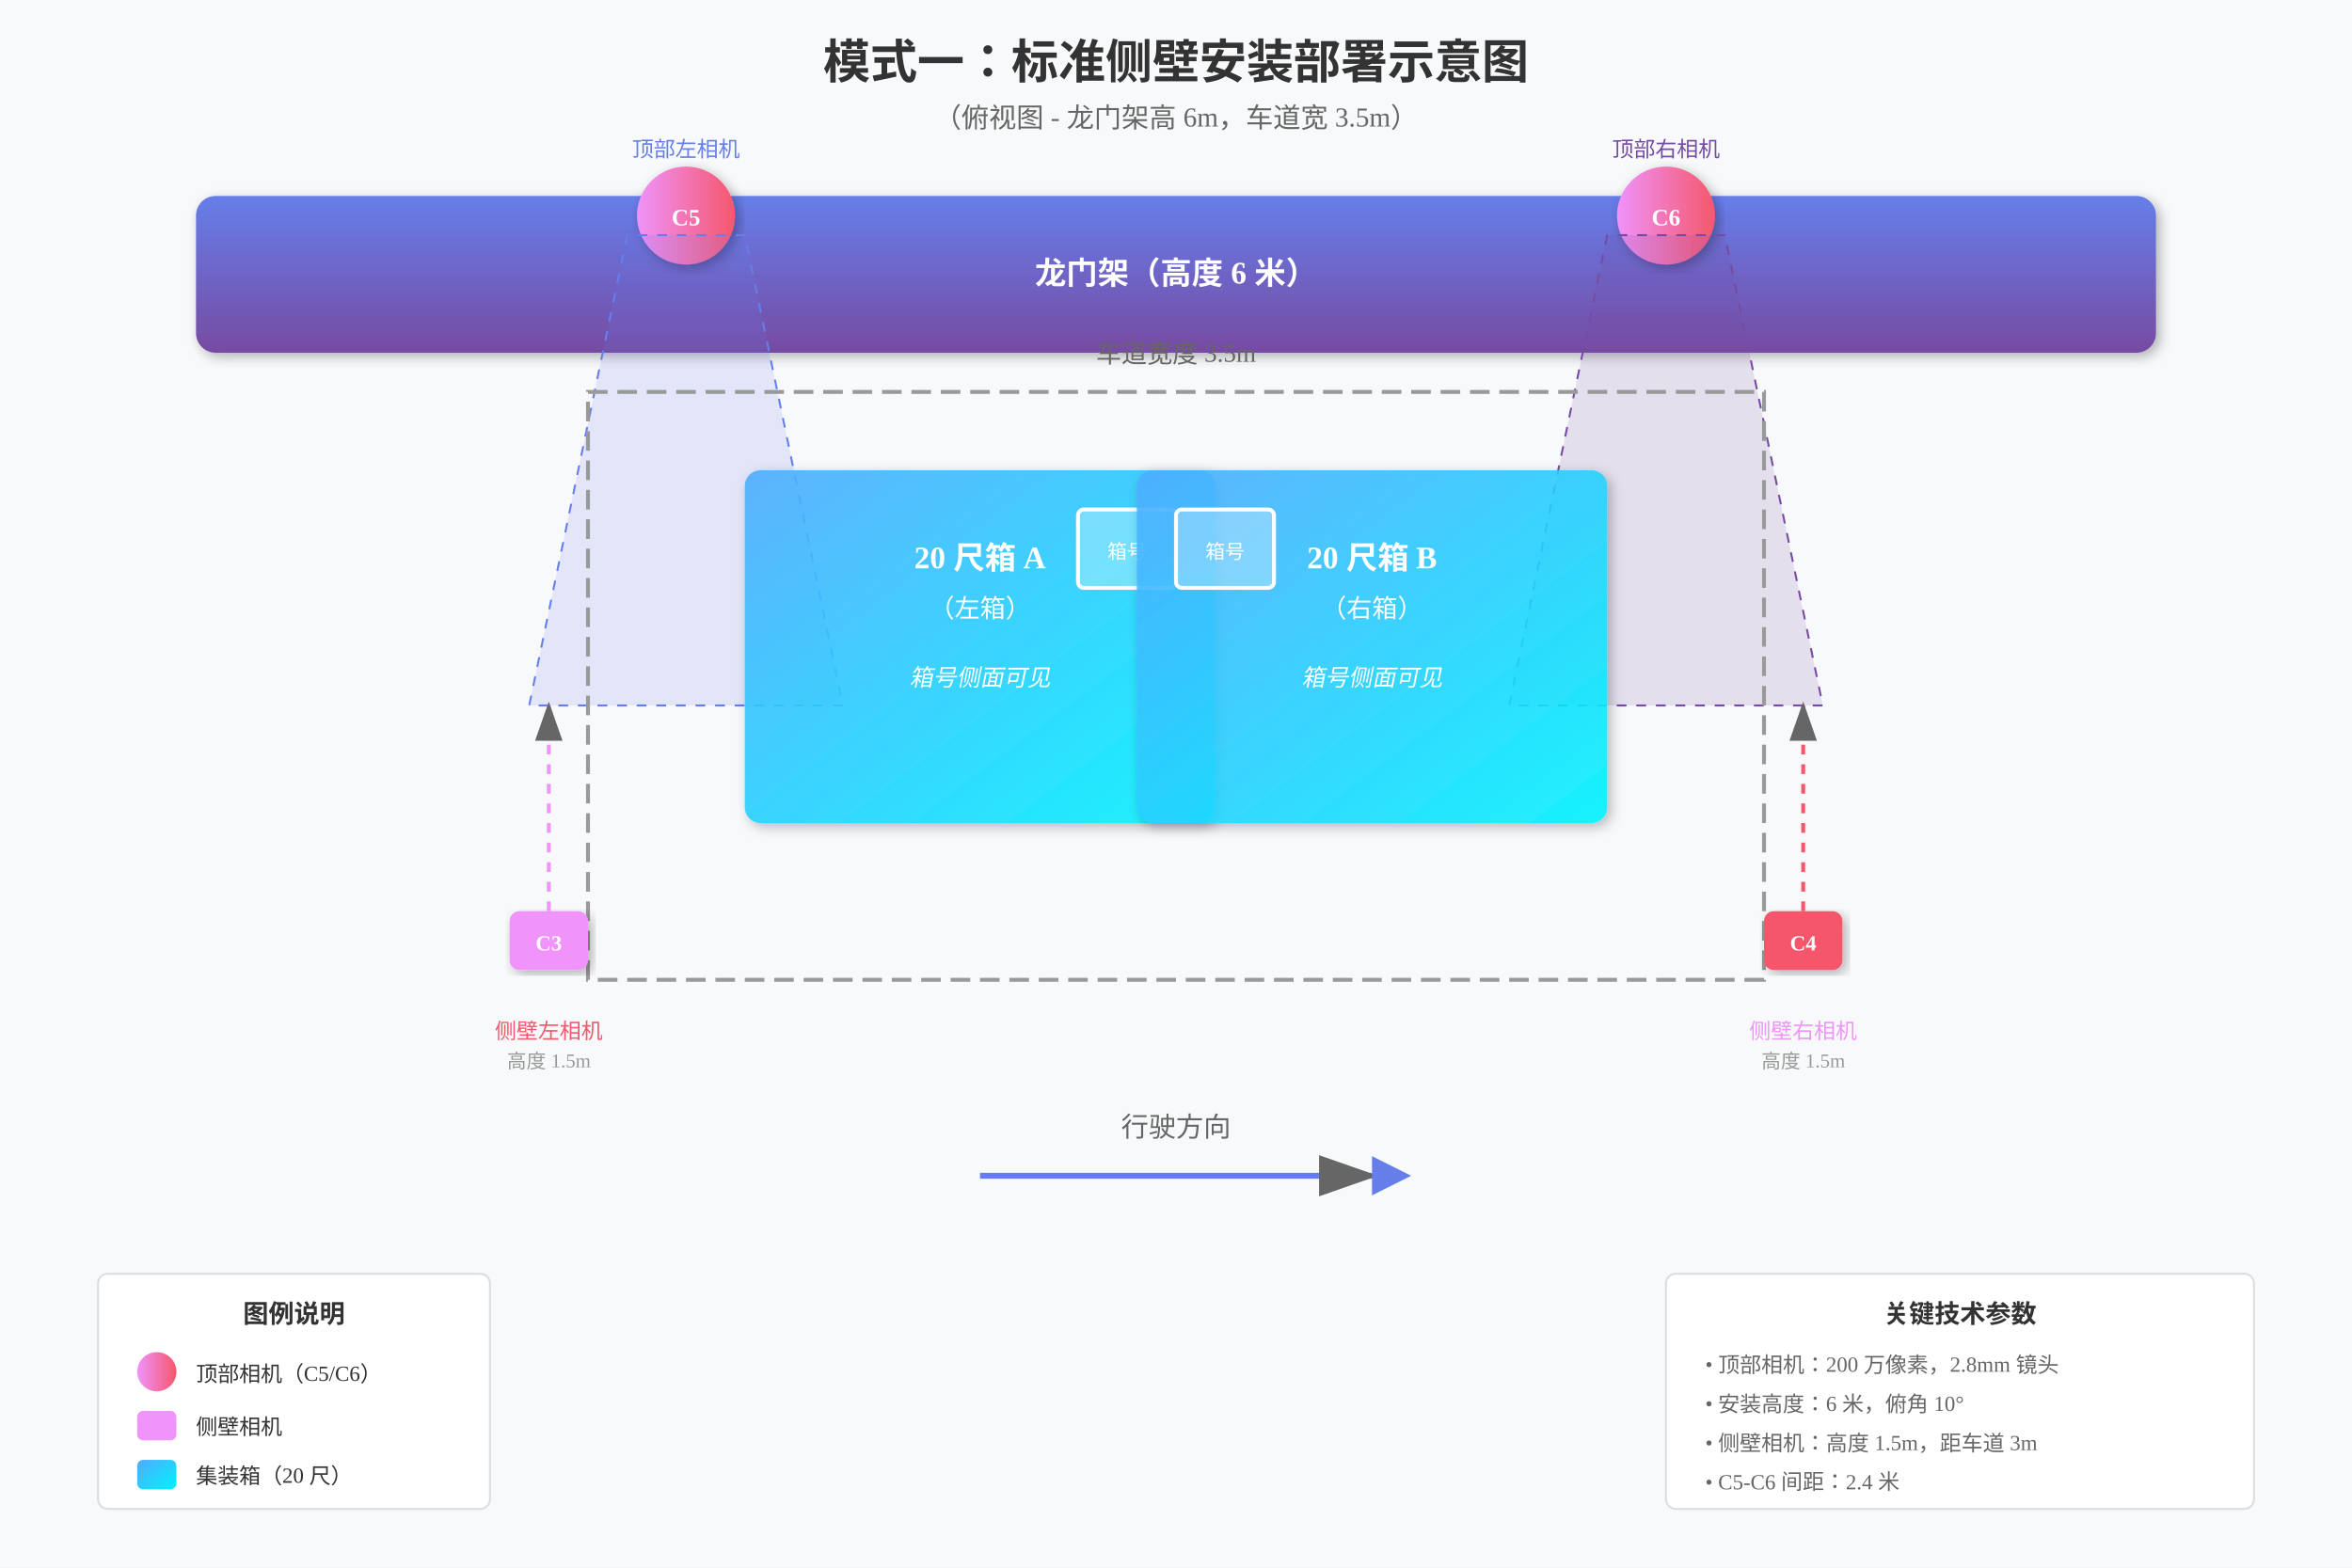
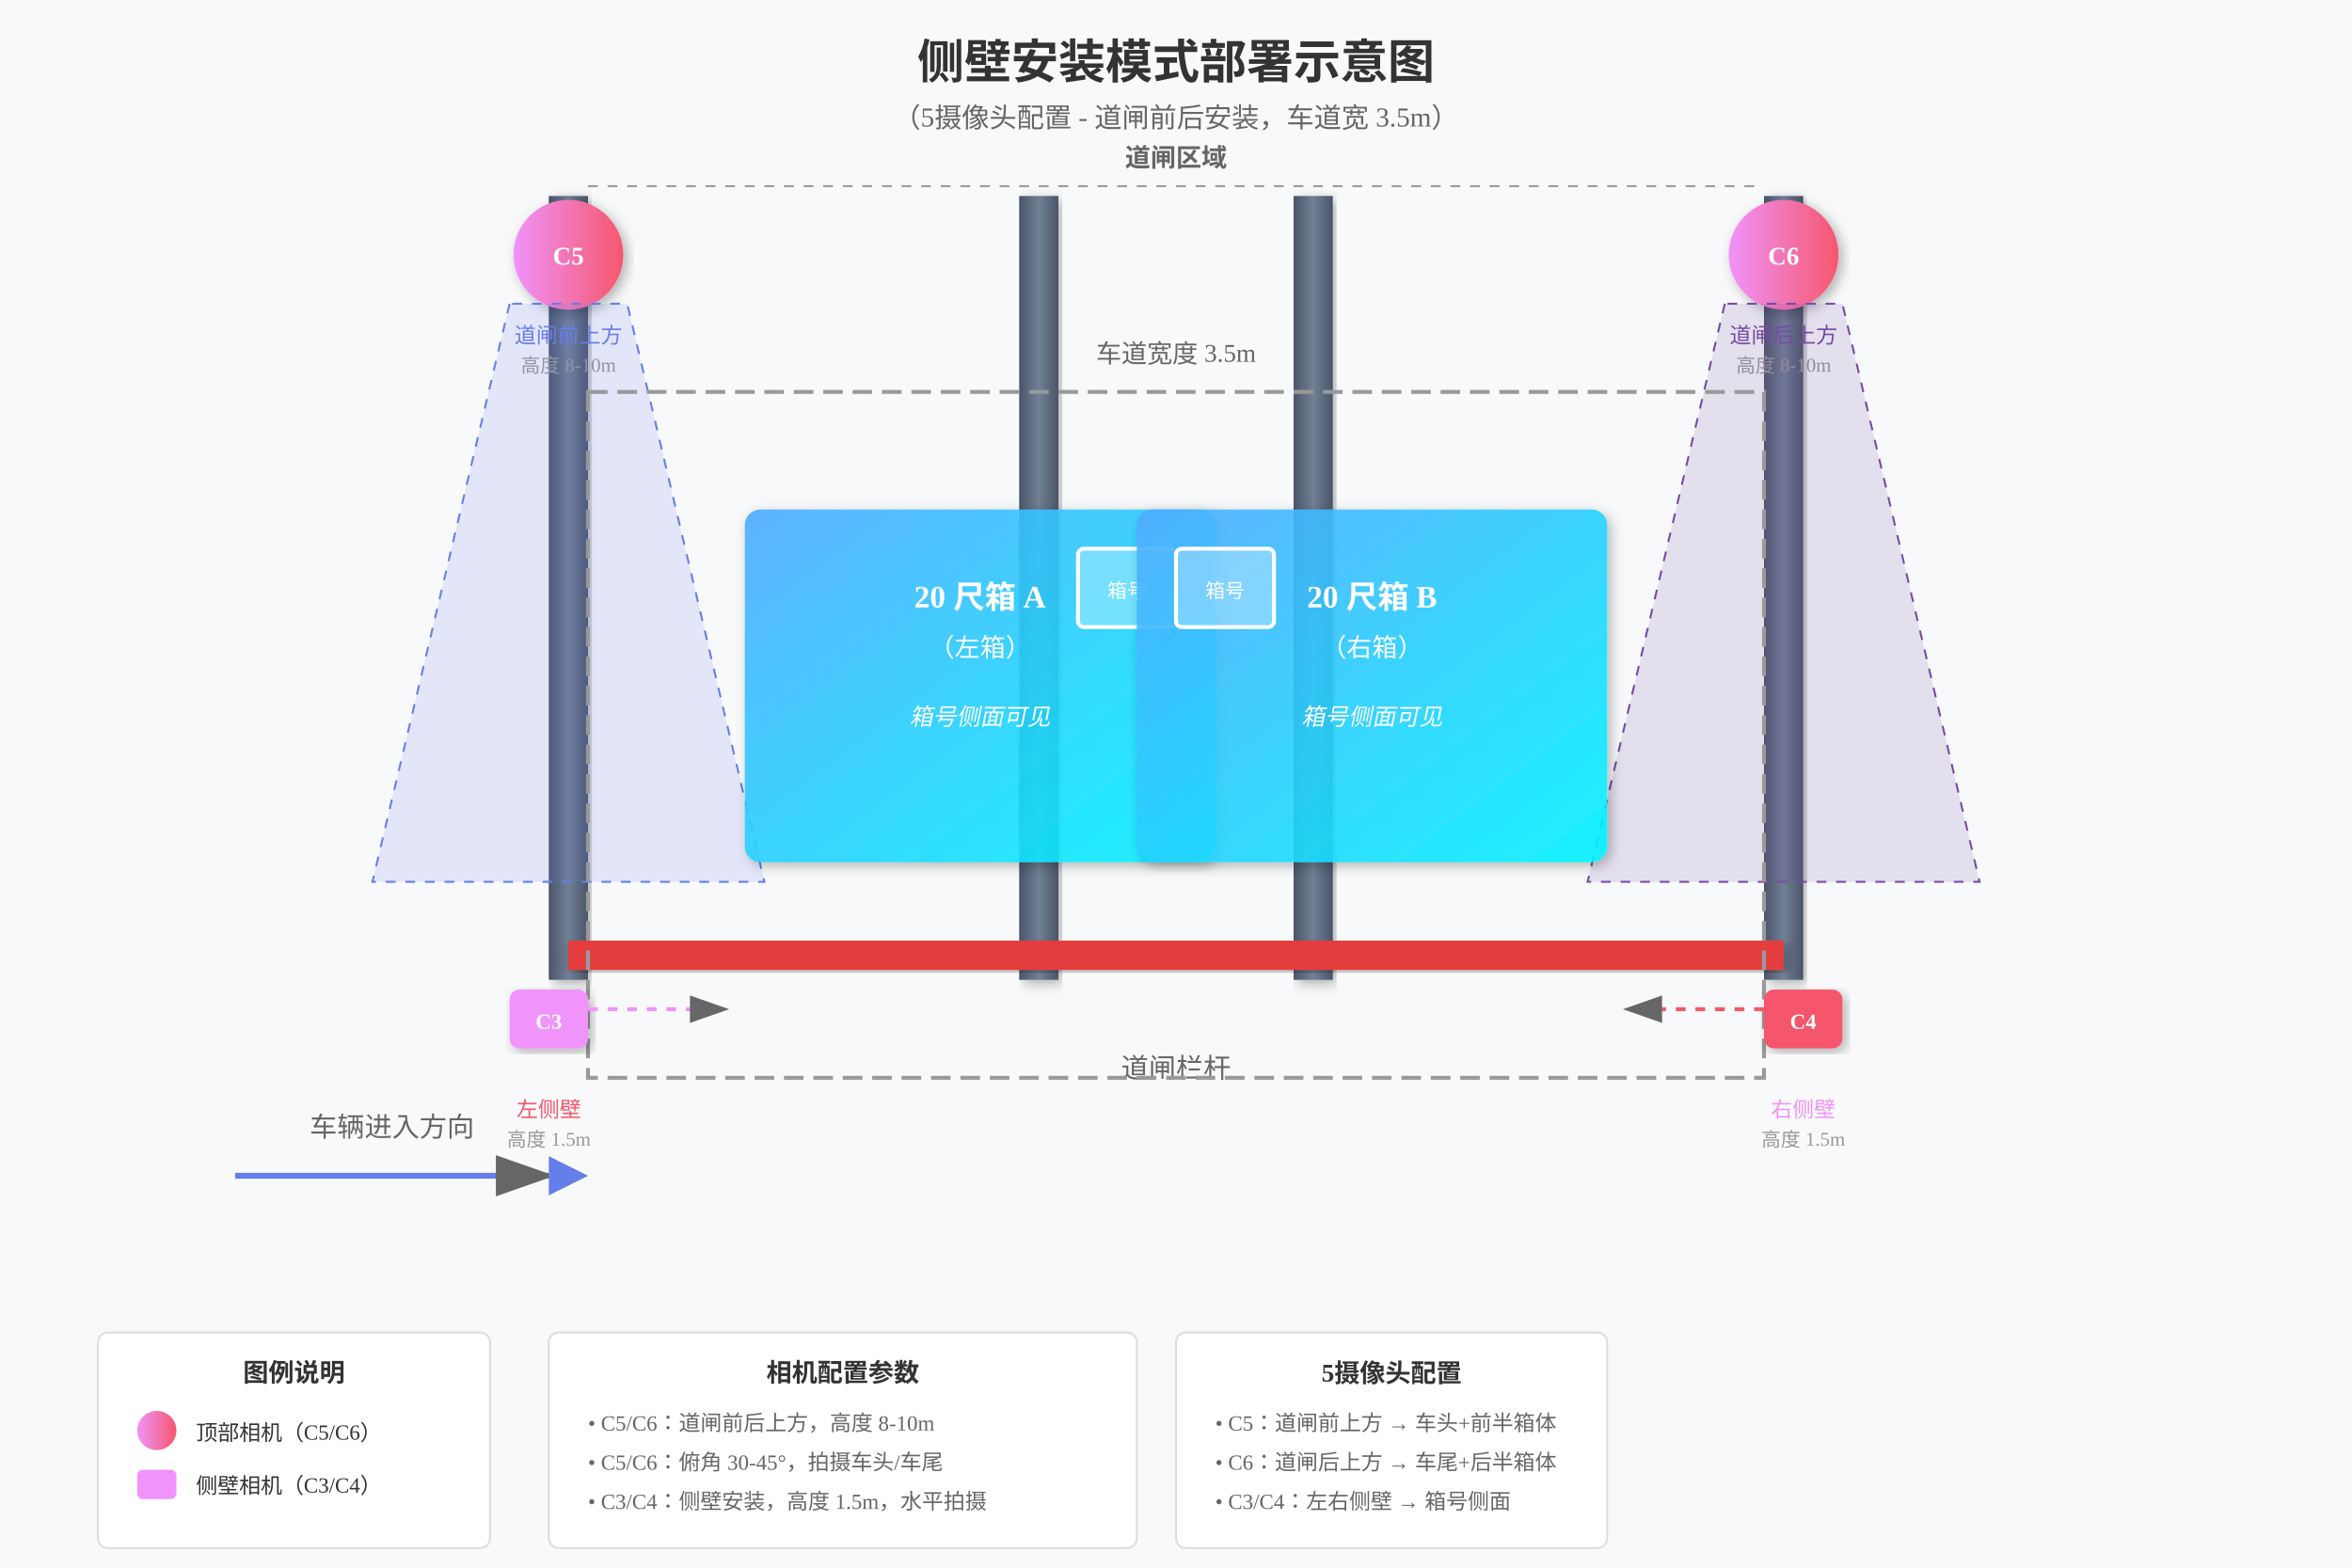
<svg xmlns="http://www.w3.org/2000/svg" width="1200" height="800">
  <defs>
    <linearGradient id="topGrad" x1="0%" y1="0%" x2="0%" y2="100%">
      <stop offset="0%" style="stop-color:#667eea;stop-opacity:1" />
      <stop offset="100%" style="stop-color:#764ba2;stop-opacity:1" />
    </linearGradient>
    <linearGradient id="sideGrad" x1="0%" y1="0%" x2="100%" y2="0%">
      <stop offset="0%" style="stop-color:#f093fb;stop-opacity:1" />
      <stop offset="100%" style="stop-color:#f5576c;stop-opacity:1" />
    </linearGradient>
    <linearGradient id="containerGrad" x1="0%" y1="0%" x2="100%" y2="100%">
      <stop offset="0%" style="stop-color:#4facfe;stop-opacity:1" />
      <stop offset="100%" style="stop-color:#00f2fe;stop-opacity:1" />
    </linearGradient>
+     <linearGradient id="poleGrad" x1="0%" y1="0%" x2="100%" y2="0%">
+       <stop offset="0%" style="stop-color:#4a5568;stop-opacity:1" />
+       <stop offset="50%" style="stop-color:#718096;stop-opacity:1" />
+       <stop offset="100%" style="stop-color:#4a5568;stop-opacity:1" />
+     </linearGradient>
    <filter id="shadow">
      <feDropShadow dx="2" dy="2" stdDeviation="3" flood-opacity="0.3" />
    </filter>
    <marker id="arrowhead" markerWidth="10" markerHeight="7" refX="9" refY="3.5" orient="auto">
      <polygon points="0 0, 10 3.5, 0 7" fill="#666" />
    </marker>
  </defs>
  <rect width="1200" height="800" fill="#f8f9fa" />
  <text x="600" y="40" text-anchor="middle" font-size="24" font-weight="bold" fill="#333">
-     模式一：标准侧壁安装部署示意图
+     侧壁安装模式部署示意图
  </text>
  <text x="600" y="65" text-anchor="middle" font-size="14" fill="#666">
-     （俯视图 - 龙门架高 6m，车道宽 3.5m）
+     （5摄像头配置 - 道闸前后安装，车道宽 3.5m）
  </text>
  <g transform="translate(0, 100)">
-     <rect x="100" y="0" width="1000" height="80" rx="10" fill="url(#topGrad)" filter="url(#shadow)" />
-     <text x="600" y="45" text-anchor="middle" font-size="16" fill="white" font-weight="bold">
-       龙门架（高度 6 米）
-     </text>
+     <rect x="280" y="0" width="20" height="400" fill="url(#poleGrad)" filter="url(#shadow)" />
  </g>
-   <g transform="translate(350, 110)">
-     <circle cx="0" cy="0" r="25" fill="url(#sideGrad)" filter="url(#shadow)" />
-     <text x="0" y="5" text-anchor="middle" font-size="12" fill="white" font-weight="bold">C5</text>
-     <text x="0" y="-30" text-anchor="middle" font-size="11" fill="#667eea">顶部左相机</text>
-     <path d="M -30,10 L -80,250 L 80,250 L 30,10 Z" fill="rgba(102,126,234,0.15)" stroke="#667eea" stroke-width="1" stroke-dasharray="5,5" />
+   <g transform="translate(0, 100)">
+     <rect x="900" y="0" width="20" height="400" fill="url(#poleGrad)" filter="url(#shadow)" />
  </g>
-   <g transform="translate(850, 110)">
-     <circle cx="0" cy="0" r="25" fill="url(#sideGrad)" filter="url(#shadow)" />
-     <text x="0" y="5" text-anchor="middle" font-size="12" fill="white" font-weight="bold">C6</text>
-     <text x="0" y="-30" text-anchor="middle" font-size="11" fill="#764ba2">顶部右相机</text>
-     <path d="M -30,10 L -80,250 L 80,250 L 30,10 Z" fill="rgba(118,75,162,0.15)" stroke="#764ba2" stroke-width="1" stroke-dasharray="5,5" />
+   <g transform="translate(0, 100)">
+     <rect x="520" y="0" width="20" height="400" fill="url(#poleGrad)" filter="url(#shadow)" />
+   </g>
+   <g transform="translate(0, 100)">
+     <rect x="660" y="0" width="20" height="400" fill="url(#poleGrad)" filter="url(#shadow)" />
+   </g>
+   <g transform="translate(0, 100)">
+     <rect x="290" y="380" width="620" height="15" fill="#e53e3e" filter="url(#shadow)" />
+     <text x="600" y="450" text-anchor="middle" font-size="14" fill="#666">道闸栏杆</text>
+   </g>
+   <g transform="translate(0, 85)">
+     <text x="600" y="0" text-anchor="middle" font-size="13" fill="#666" font-weight="bold">道闸区域</text>
+     <line x1="300" y1="10" x2="900" y2="10" stroke="#999" stroke-width="1" stroke-dasharray="5,5" />
+   </g>
+   <g transform="translate(290, 130)">
+     <circle cx="0" cy="0" r="28" fill="url(#sideGrad)" filter="url(#shadow)" />
+     <text x="0" y="5" text-anchor="middle" font-size="13" fill="white" font-weight="bold">C5</text>
+     <text x="0" y="45" text-anchor="middle" font-size="11" fill="#667eea">道闸前上方</text>
+     <text x="0" y="60" text-anchor="middle" font-size="10" fill="#999">高度 8-10m</text>
+     <path d="M -30,25 L -100,320 L 100,320 L 30,25 Z" fill="rgba(102,126,234,0.15)" stroke="#667eea" stroke-width="1" stroke-dasharray="5,5" />
+   </g>
+   <g transform="translate(910, 130)">
+     <circle cx="0" cy="0" r="28" fill="url(#sideGrad)" filter="url(#shadow)" />
+     <text x="0" y="5" text-anchor="middle" font-size="13" fill="white" font-weight="bold">C6</text>
+     <text x="0" y="45" text-anchor="middle" font-size="11" fill="#764ba2">道闸后上方</text>
+     <text x="0" y="60" text-anchor="middle" font-size="10" fill="#999">高度 8-10m</text>
+     <path d="M -30,25 L -100,320 L 100,320 L 30,25 Z" fill="rgba(118,75,162,0.15)" stroke="#764ba2" stroke-width="1" stroke-dasharray="5,5" />
  </g>
  <g transform="translate(0, 200)">
-     <rect x="300" y="0" width="600" height="300" fill="none" stroke="#999" stroke-width="2" stroke-dasharray="10,5" />
+     <rect x="300" y="0" width="600" height="350" fill="none" stroke="#999" stroke-width="2" stroke-dasharray="10,5" />
    <text x="600" y="-15" text-anchor="middle" font-size="13" fill="#666">车道宽度 3.5m</text>
  </g>
-   <g transform="translate(380, 240)">
+   <g transform="translate(380, 260)">
    <rect x="0" y="0" width="240" height="180" rx="8" fill="url(#containerGrad)" filter="url(#shadow)" opacity="0.9" />
    <text x="120" y="50" text-anchor="middle" font-size="16" fill="white" font-weight="bold">20 尺箱 A</text>
    <text x="120" y="75" text-anchor="middle" font-size="13" fill="white">（左箱）</text>
    <text x="120" y="110" text-anchor="middle" font-size="12" fill="white" font-style="italic">箱号侧面可见</text>
    <rect x="170" y="20" width="50" height="40" rx="3" fill="rgba(255,255,255,0.3)" stroke="white" stroke-width="2" />
    <text x="195" y="45" text-anchor="middle" font-size="10" fill="white">箱号</text>
  </g>
-   <g transform="translate(580, 240)">
+   <g transform="translate(580, 260)">
    <rect x="0" y="0" width="240" height="180" rx="8" fill="url(#containerGrad)" filter="url(#shadow)" opacity="0.9" />
    <text x="120" y="50" text-anchor="middle" font-size="16" fill="white" font-weight="bold">20 尺箱 B</text>
    <text x="120" y="75" text-anchor="middle" font-size="13" fill="white">（右箱）</text>
    <text x="120" y="110" text-anchor="middle" font-size="12" fill="white" font-style="italic">箱号侧面可见</text>
    <rect x="20" y="20" width="50" height="40" rx="3" fill="rgba(255,255,255,0.3)" stroke="white" stroke-width="2" />
    <text x="45" y="45" text-anchor="middle" font-size="10" fill="white">箱号</text>
  </g>
-   <g transform="translate(280, 480)">
+   <g transform="translate(280, 520)">
    <rect x="-20" y="-15" width="40" height="30" rx="5" fill="#f093fb" filter="url(#shadow)" />
    <text x="0" y="5" text-anchor="middle" font-size="11" fill="white" font-weight="bold">C3</text>
-     <text x="0" y="50" text-anchor="middle" font-size="11" fill="#f5576c">侧壁左相机</text>
+     <text x="0" y="50" text-anchor="middle" font-size="11" fill="#f5576c">左侧壁</text>
    <text x="0" y="65" text-anchor="middle" font-size="10" fill="#999">高度 1.5m</text>
-     <path d="M 0,-15 L 0,-120" stroke="#f093fb" stroke-width="2" stroke-dasharray="5,5" marker-end="url(#arrowhead)" />
+     <path d="M 20,-5 L 90,-5" stroke="#f093fb" stroke-width="2" stroke-dasharray="5,5" marker-end="url(#arrowhead)" />
  </g>
-   <g transform="translate(920, 480)">
+   <g transform="translate(920, 520)">
    <rect x="-20" y="-15" width="40" height="30" rx="5" fill="#f5576c" filter="url(#shadow)" />
    <text x="0" y="5" text-anchor="middle" font-size="11" fill="white" font-weight="bold">C4</text>
-     <text x="0" y="50" text-anchor="middle" font-size="11" fill="#f093fb">侧壁右相机</text>
+     <text x="0" y="50" text-anchor="middle" font-size="11" fill="#f093fb">右侧壁</text>
    <text x="0" y="65" text-anchor="middle" font-size="10" fill="#999">高度 1.5m</text>
-     <path d="M 0,-15 L 0,-120" stroke="#f5576c" stroke-width="2" stroke-dasharray="5,5" marker-end="url(#arrowhead)" />
+     <path d="M -20,-5 L -90,-5" stroke="#f5576c" stroke-width="2" stroke-dasharray="5,5" marker-end="url(#arrowhead)" />
  </g>
-   <g transform="translate(600, 600)">
-     <text x="0" y="-20" text-anchor="middle" font-size="14" fill="#666">行驶方向</text>
-     <path d="M -100,0 L 100,0" stroke="#667eea" stroke-width="3" marker-end="url(#arrowhead)" />
-     <polygon points="100,-10 120,0 100,10" fill="#667eea" />
+   <g transform="translate(200, 600)">
+     <text x="0" y="-20" text-anchor="middle" font-size="14" fill="#666">车辆进入方向</text>
+     <path d="M -80,0 L 80,0" stroke="#667eea" stroke-width="3" marker-end="url(#arrowhead)" />
+     <polygon points="80,-10 100,0 80,10" fill="#667eea" />
  </g>
-   <g transform="translate(50, 650)">
-     <rect x="0" y="0" width="200" height="120" fill="white" stroke="#ddd" stroke-width="1" rx="5" />
+   <g transform="translate(50, 680)">
+     <rect x="0" y="0" width="200" height="110" fill="white" stroke="#ddd" stroke-width="1" rx="5" />
    <text x="100" y="25" text-anchor="middle" font-size="13" fill="#333" font-weight="bold">图例说明</text>
    <circle cx="30" cy="50" r="10" fill="url(#sideGrad)" />
    <text x="50" y="55" font-size="11" fill="#333">顶部相机（C5/C6）</text>
    <rect x="20" y="70" width="20" height="15" rx="3" fill="#f093fb" />
-     <text x="50" y="82" font-size="11" fill="#333">侧壁相机</text>
-     <rect x="20" y="95" width="20" height="15" rx="3" fill="url(#containerGrad)" />
-     <text x="50" y="107" font-size="11" fill="#333">集装箱（20 尺）</text>
+     <text x="50" y="82" font-size="11" fill="#333">侧壁相机（C3/C4）</text>
  </g>
-   <g transform="translate(850, 650)">
-     <rect x="0" y="0" width="300" height="120" fill="white" stroke="#ddd" stroke-width="1" rx="5" />
-     <text x="150" y="25" text-anchor="middle" font-size="13" fill="#333" font-weight="bold">关键技术参数</text>
-     <text x="20" y="50" font-size="11" fill="#666">• 顶部相机：200 万像素，2.8mm 镜头</text>
-     <text x="20" y="70" font-size="11" fill="#666">• 安装高度：6 米，俯角 10°</text>
-     <text x="20" y="90" font-size="11" fill="#666">• 侧壁相机：高度 1.5m，距车道 3m</text>
-     <text x="20" y="110" font-size="11" fill="#666">• C5-C6 间距：2.4 米</text>
+   <g transform="translate(280, 680)">
+     <rect x="0" y="0" width="300" height="110" fill="white" stroke="#ddd" stroke-width="1" rx="5" />
+     <text x="150" y="25" text-anchor="middle" font-size="13" fill="#333" font-weight="bold">相机配置参数</text>
+     <text x="20" y="50" font-size="11" fill="#666">• C5/C6：道闸前后上方，高度 8-10m</text>
+     <text x="20" y="70" font-size="11" fill="#666">• C5/C6：俯角 30-45°，拍摄车头/车尾</text>
+     <text x="20" y="90" font-size="11" fill="#666">• C3/C4：侧壁安装，高度 1.5m，水平拍摄</text>
+   </g>
+   <g transform="translate(600, 680)">
+     <rect x="0" y="0" width="220" height="110" fill="white" stroke="#ddd" stroke-width="1" rx="5" />
+     <text x="110" y="25" text-anchor="middle" font-size="13" fill="#333" font-weight="bold">5摄像头配置</text>
+     <text x="20" y="50" font-size="11" fill="#666">• C5：道闸前上方 → 车头+前半箱体</text>
+     <text x="20" y="70" font-size="11" fill="#666">• C6：道闸后上方 → 车尾+后半箱体</text>
+     <text x="20" y="90" font-size="11" fill="#666">• C3/C4：左右侧壁 → 箱号侧面</text>
  </g>
</svg>
